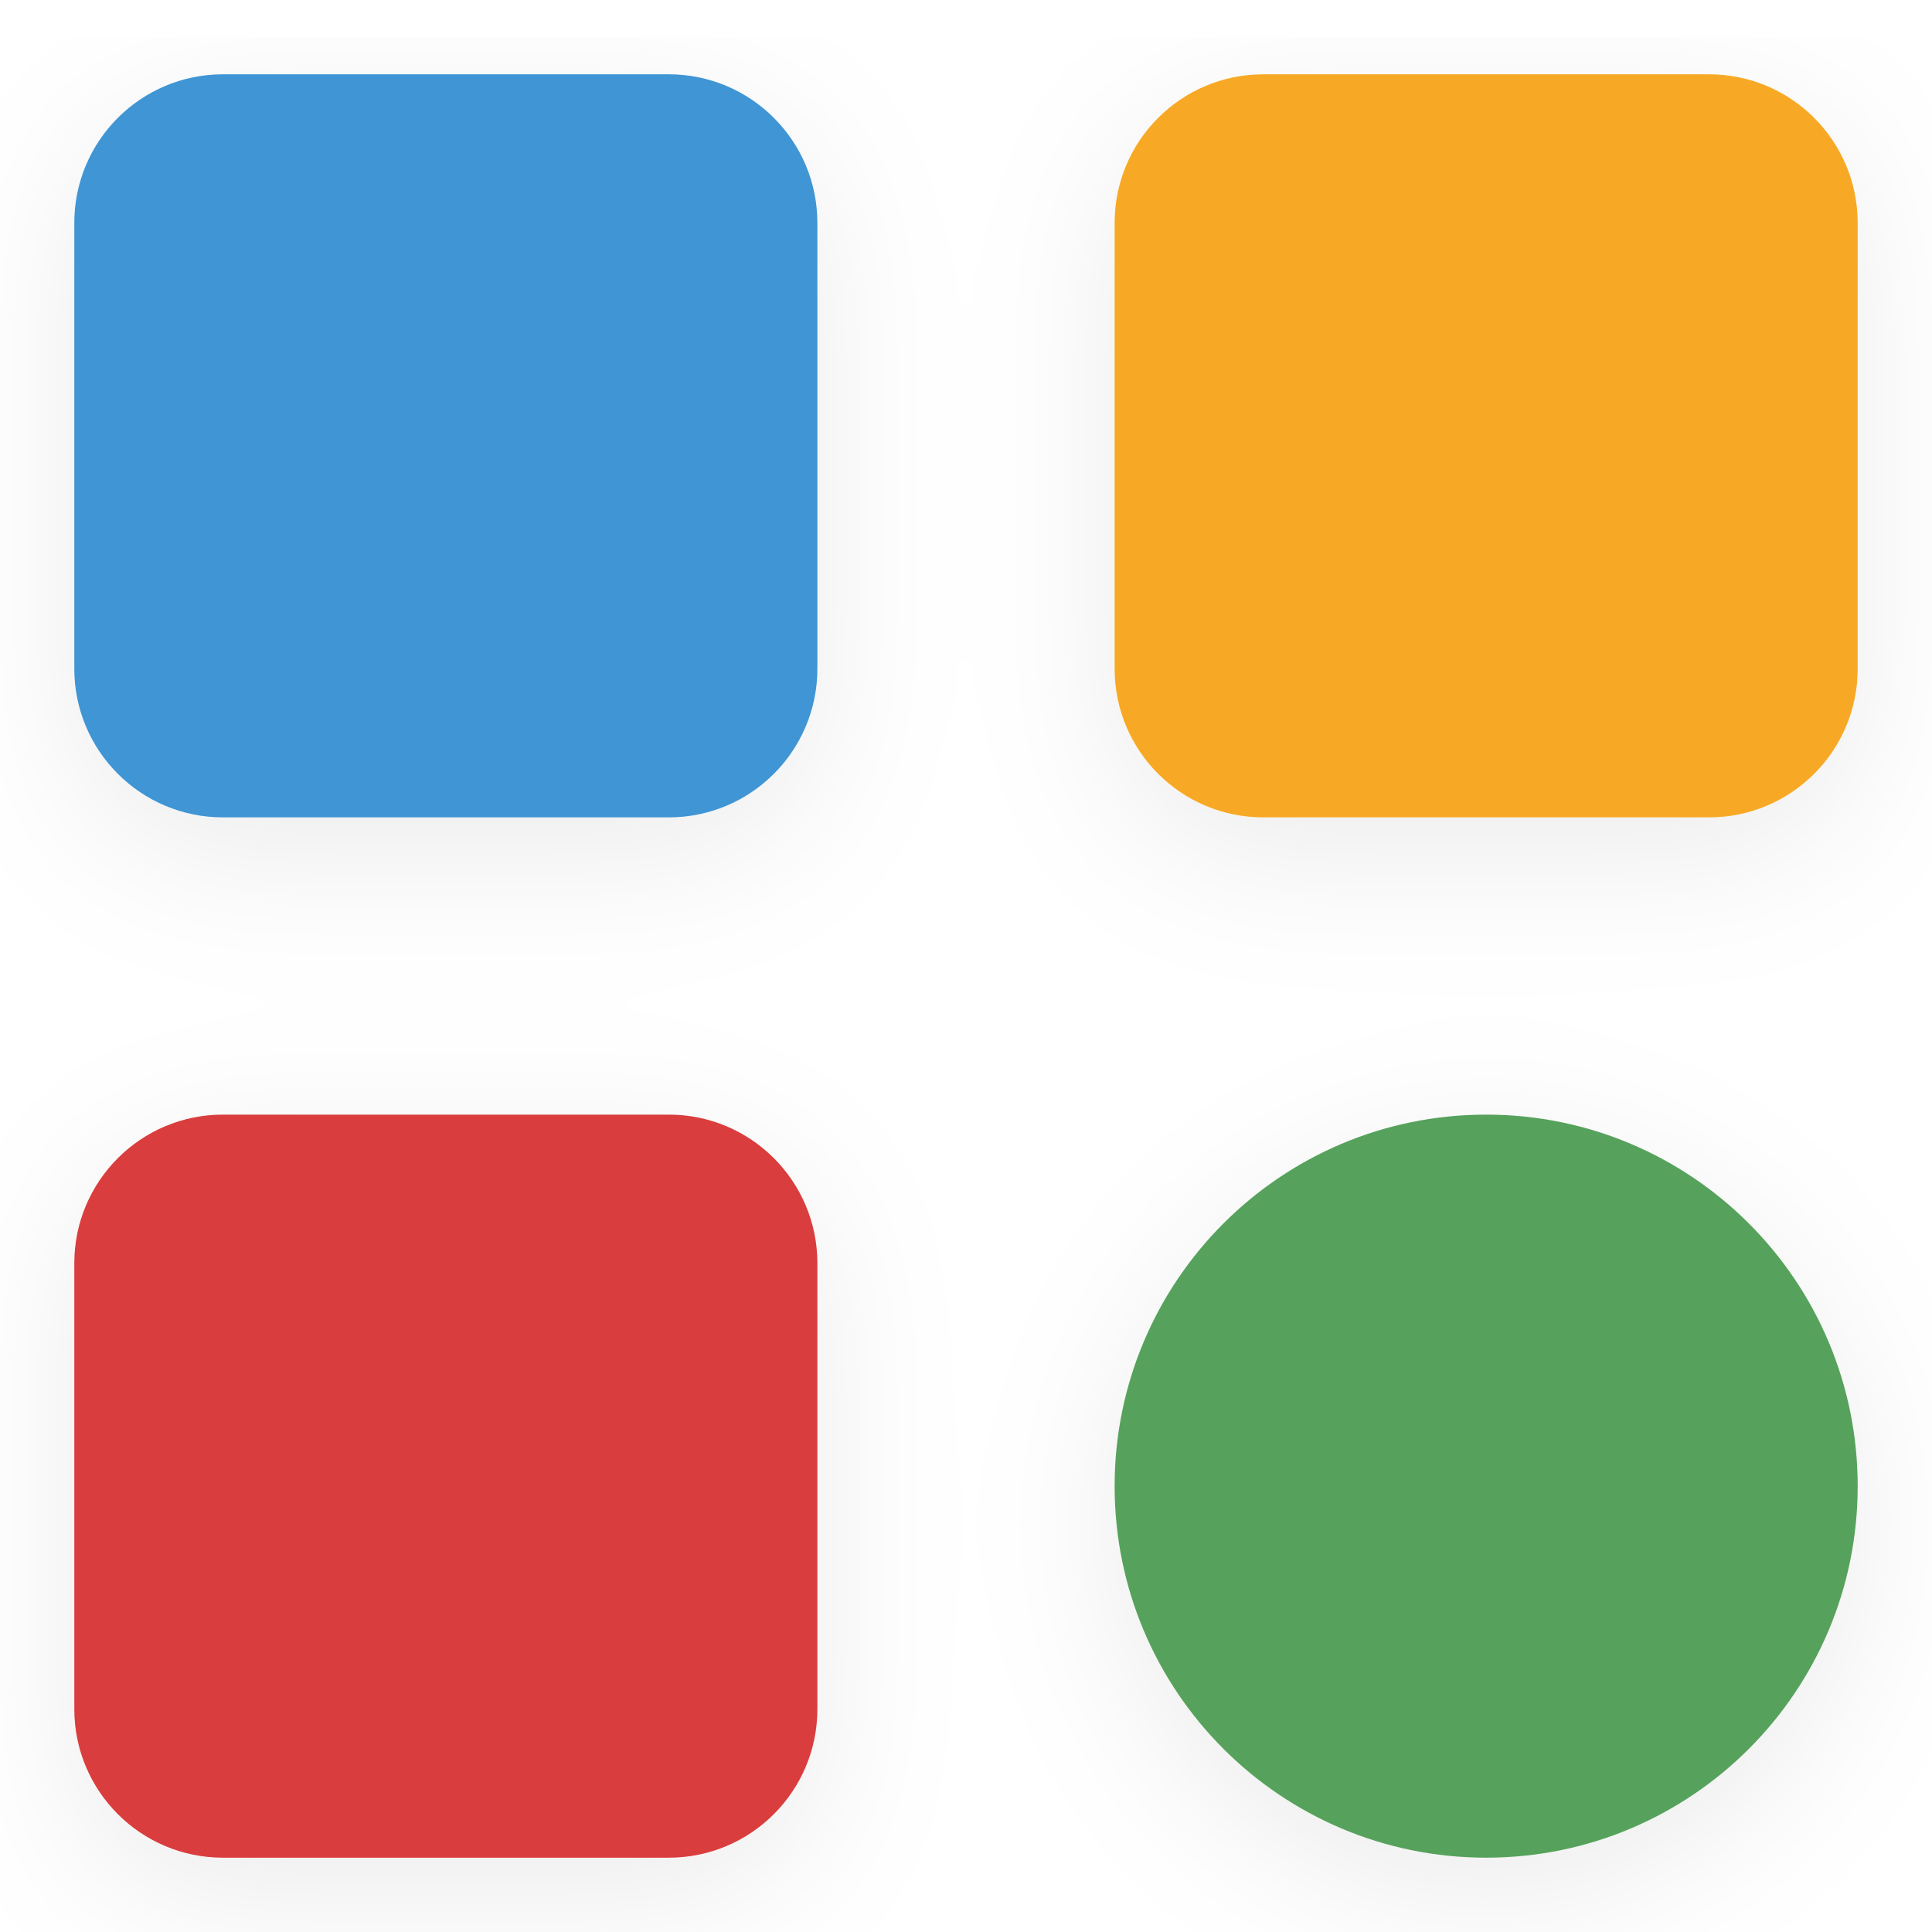
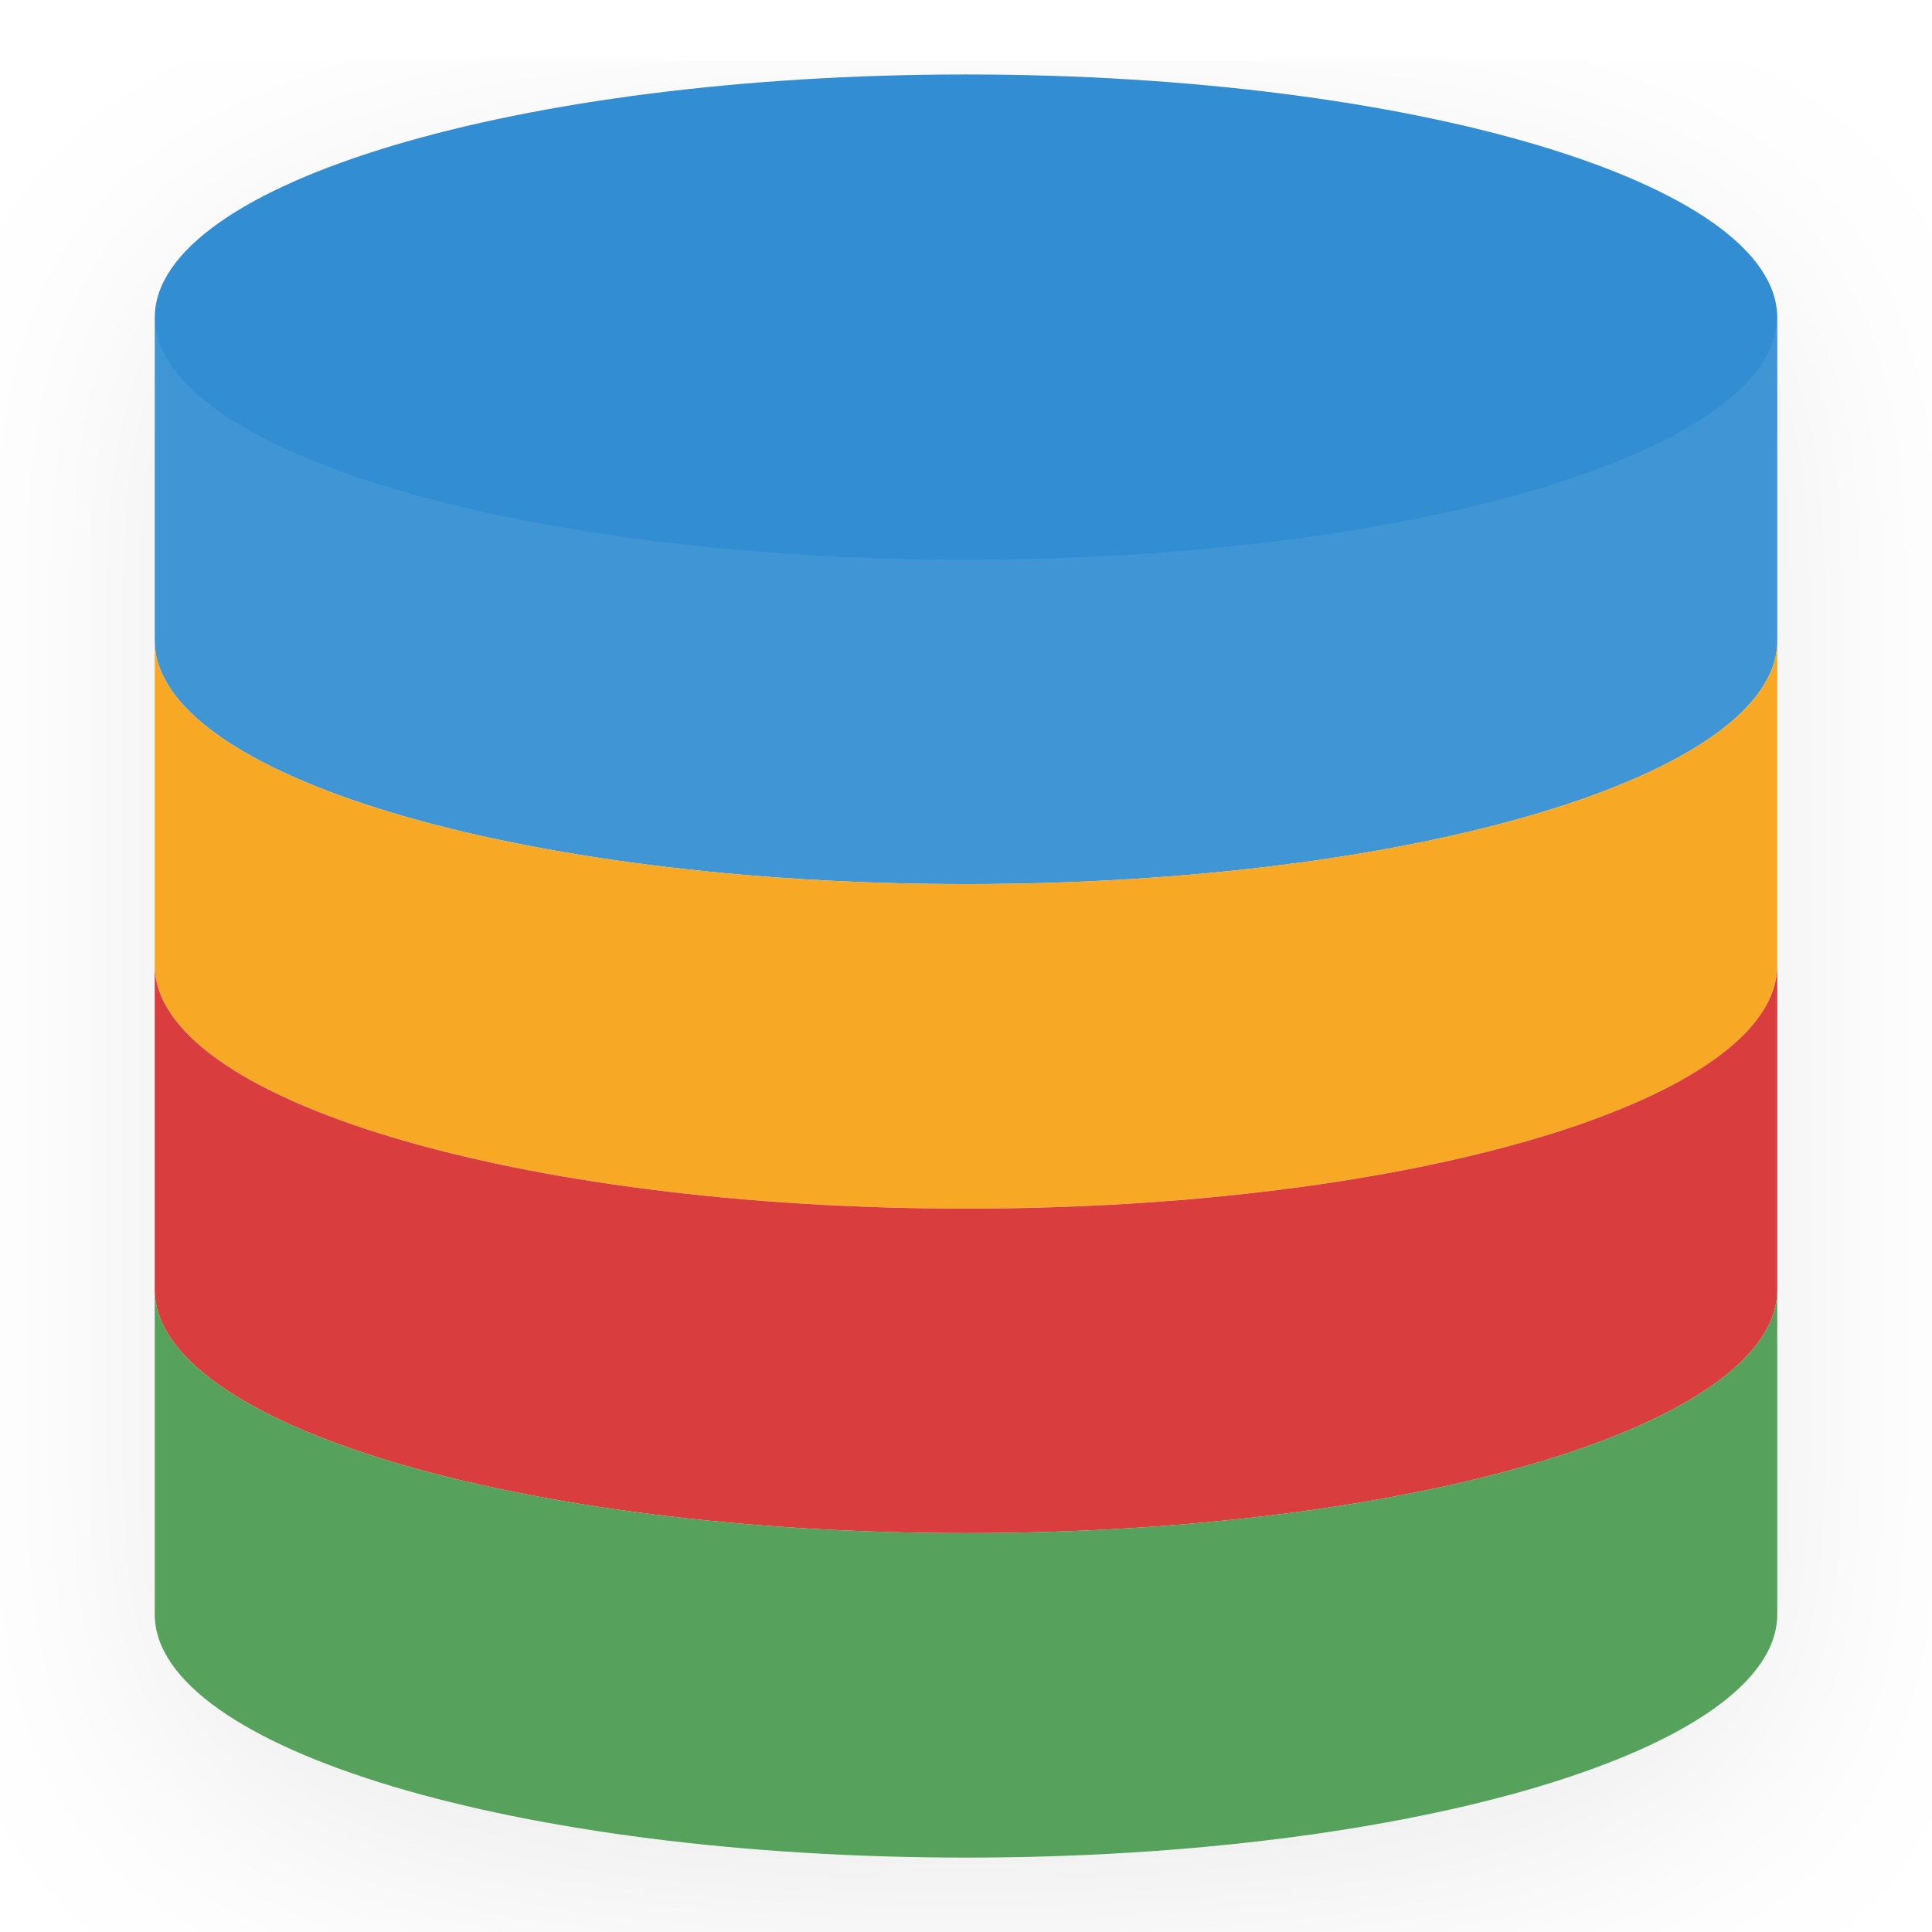
- <svg xmlns="http://www.w3.org/2000/svg" width="24" height="24" viewBox="0 0 52 52">
-   <rect width="52" height="52" fill="none" />
-   <g filter="drop-shadow(0 1px 2px rgba(0,0,0,0.075))">
-     <rect x="2" y="2" width="20" height="20" rx="4" fill="#3F95D4" />
-     <rect x="30" y="2" width="20" height="20" rx="4" fill="#F7A928" />
-     <rect x="2" y="30" width="20" height="20" rx="4" fill="#DA3D3C" />
-     <circle cx="40" cy="40" r="10" fill="#57A25B" />
+ <svg xmlns="http://www.w3.org/2000/svg" width="24" height="24" viewBox="0 0 32 32">
+   <g transform="matrix(1.006835,0,0,1.006835,-0.109368,-3.820981)" filter="drop-shadow(0 1px 2px rgba(0,0,0,0.075))">
+     <ellipse cx="16" cy="9.024" rx="13.346" ry="4.004" fill="#328dd2" />
+     <path d="m 2.654,8.997 v 5.338 a 13.346,4.004 0 0 0 26.692,0 V 8.997 a 13.346,4.004 0 0 1 -26.692,0" fill="#3F95D4" />
+     <path d="m 2.654,14.335 v 5.338 a 13.346,4.004 0 0 0 26.692,0 v -5.338 a 13.346,4.004 0 0 1 -26.692,0" fill="#F7A928" />
+     <path d="m 2.654,19.674 v 5.338 a 13.346,4.004 0 0 0 26.692,0 v -5.338 a 13.346,4.004 0 0 1 -26.692,0" fill="#DA3D3C" />
+     <path d="m 2.654,25.012 v 5.338 a 13.346,4.004 0 0 0 26.692,0 V 25.012 a 13.346,4.004 0 0 1 -26.692,0" fill="#57A25B" />
  </g>
</svg>
